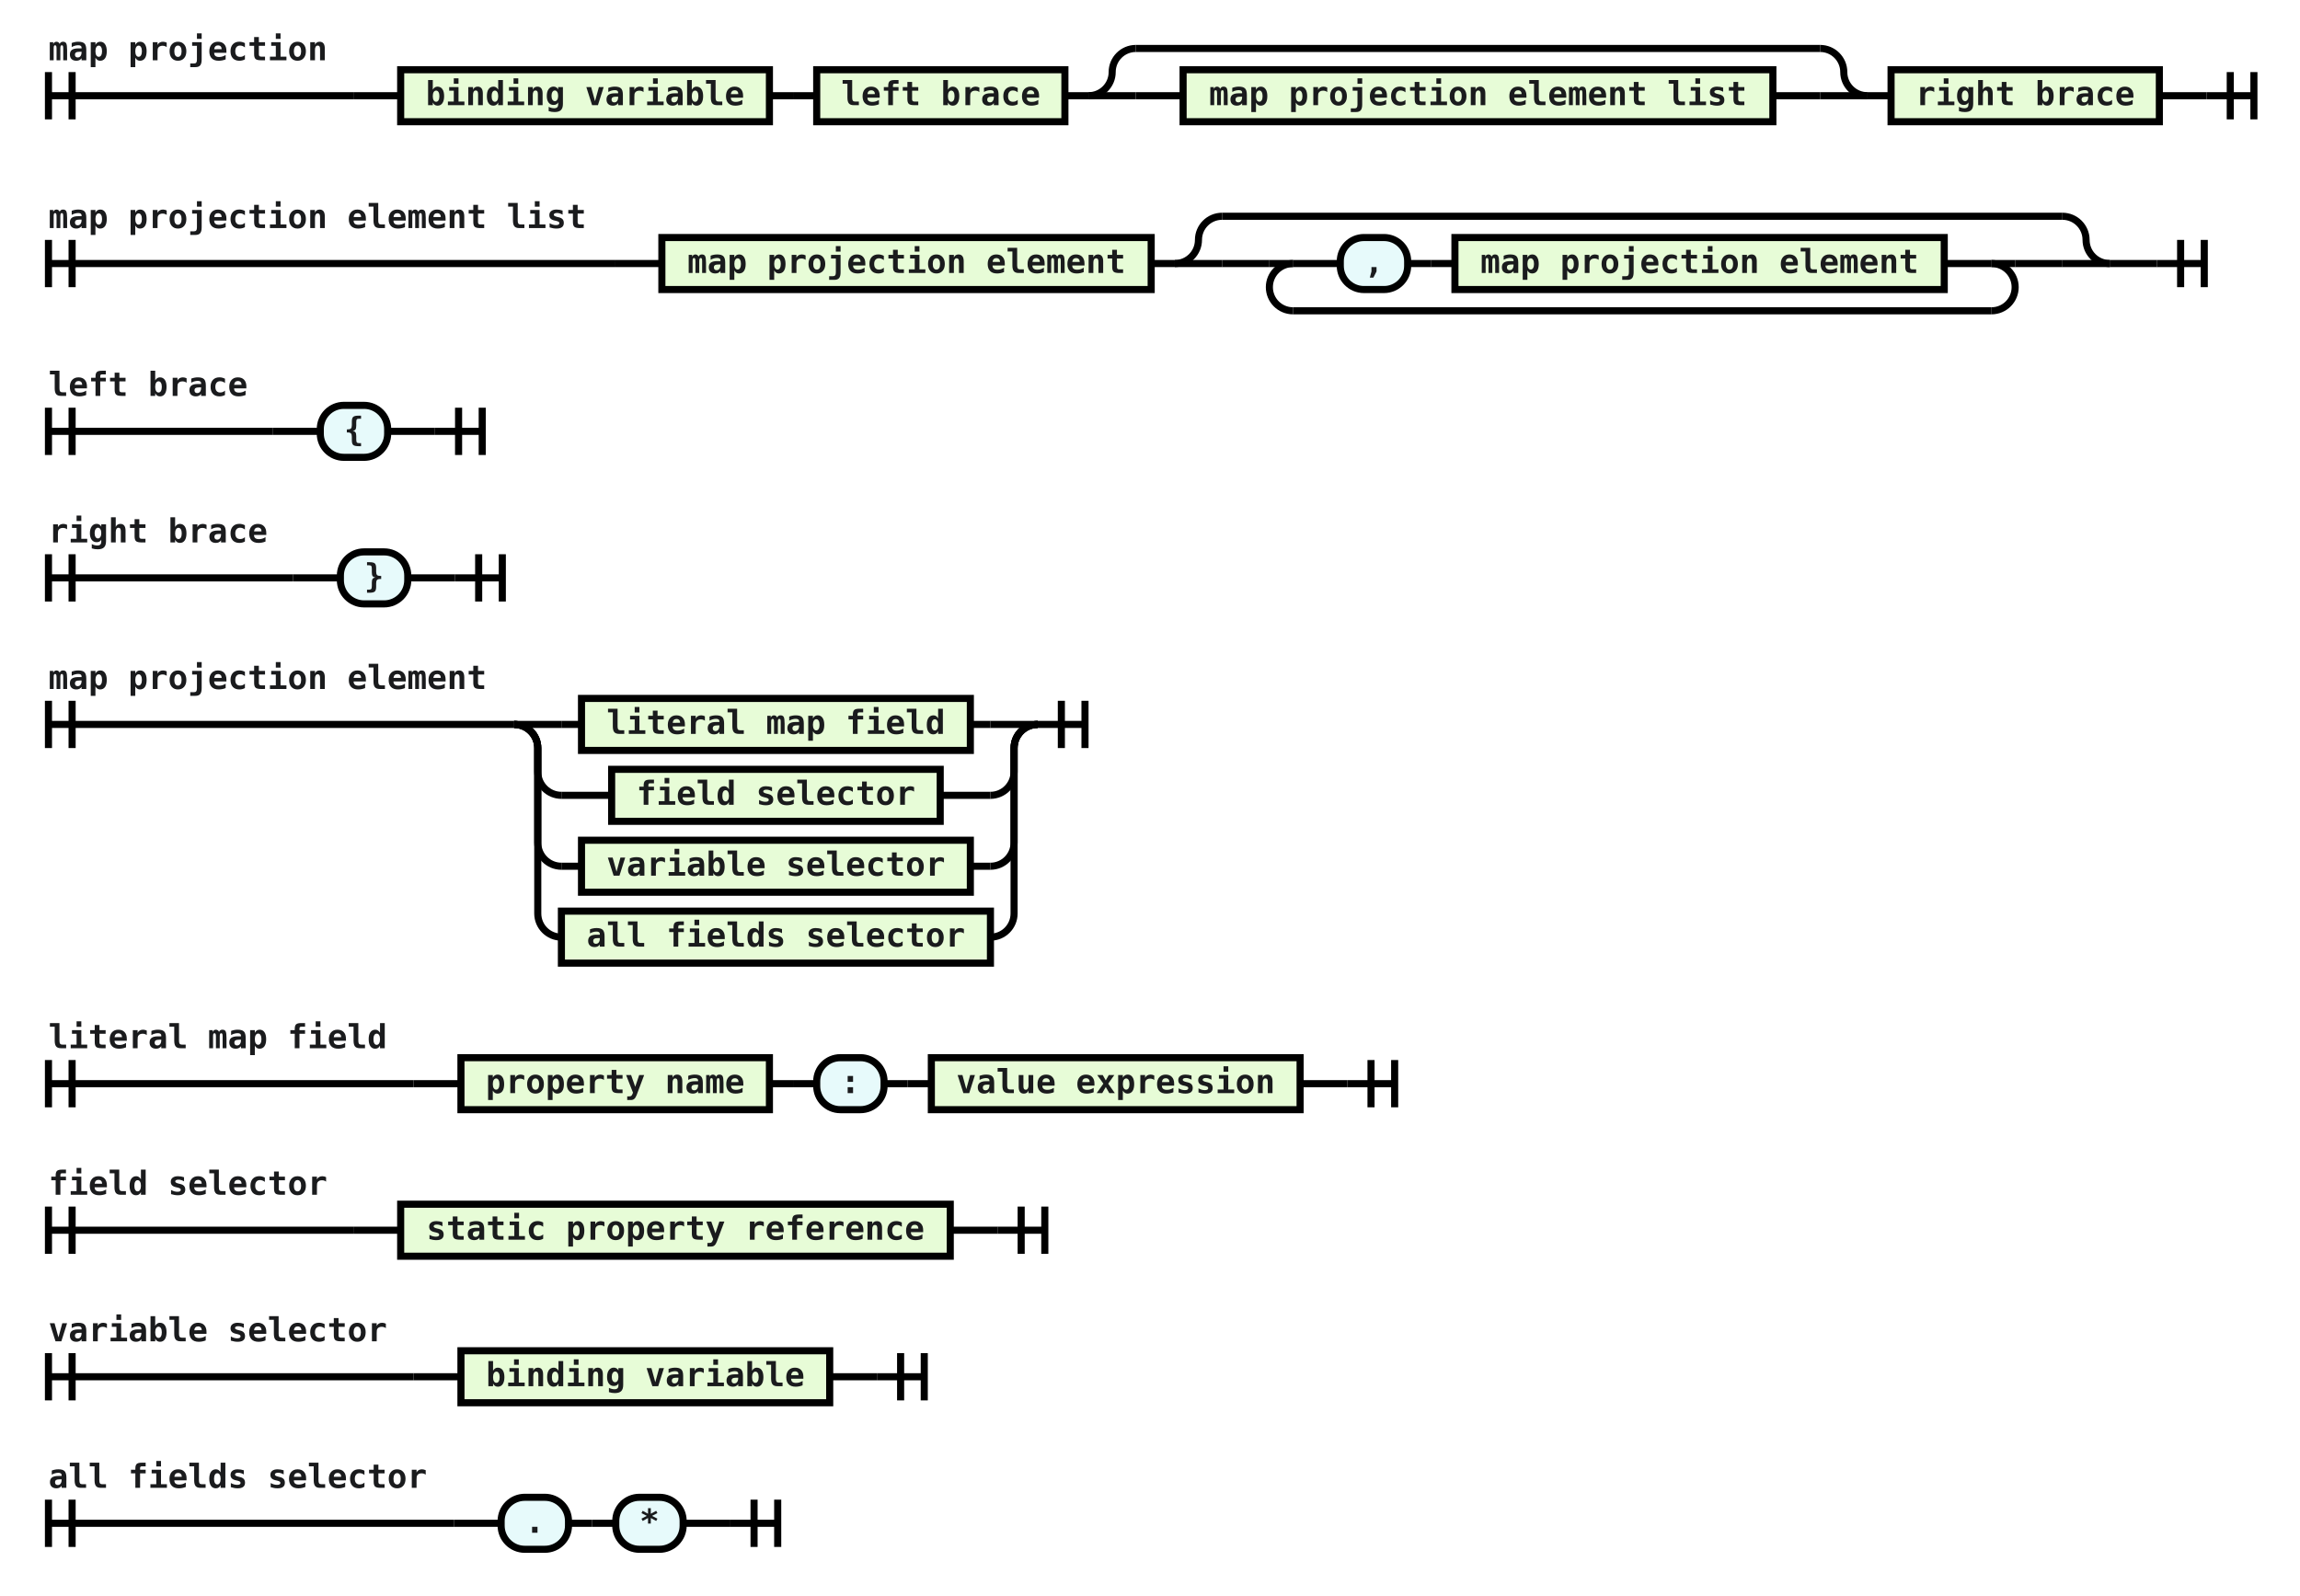
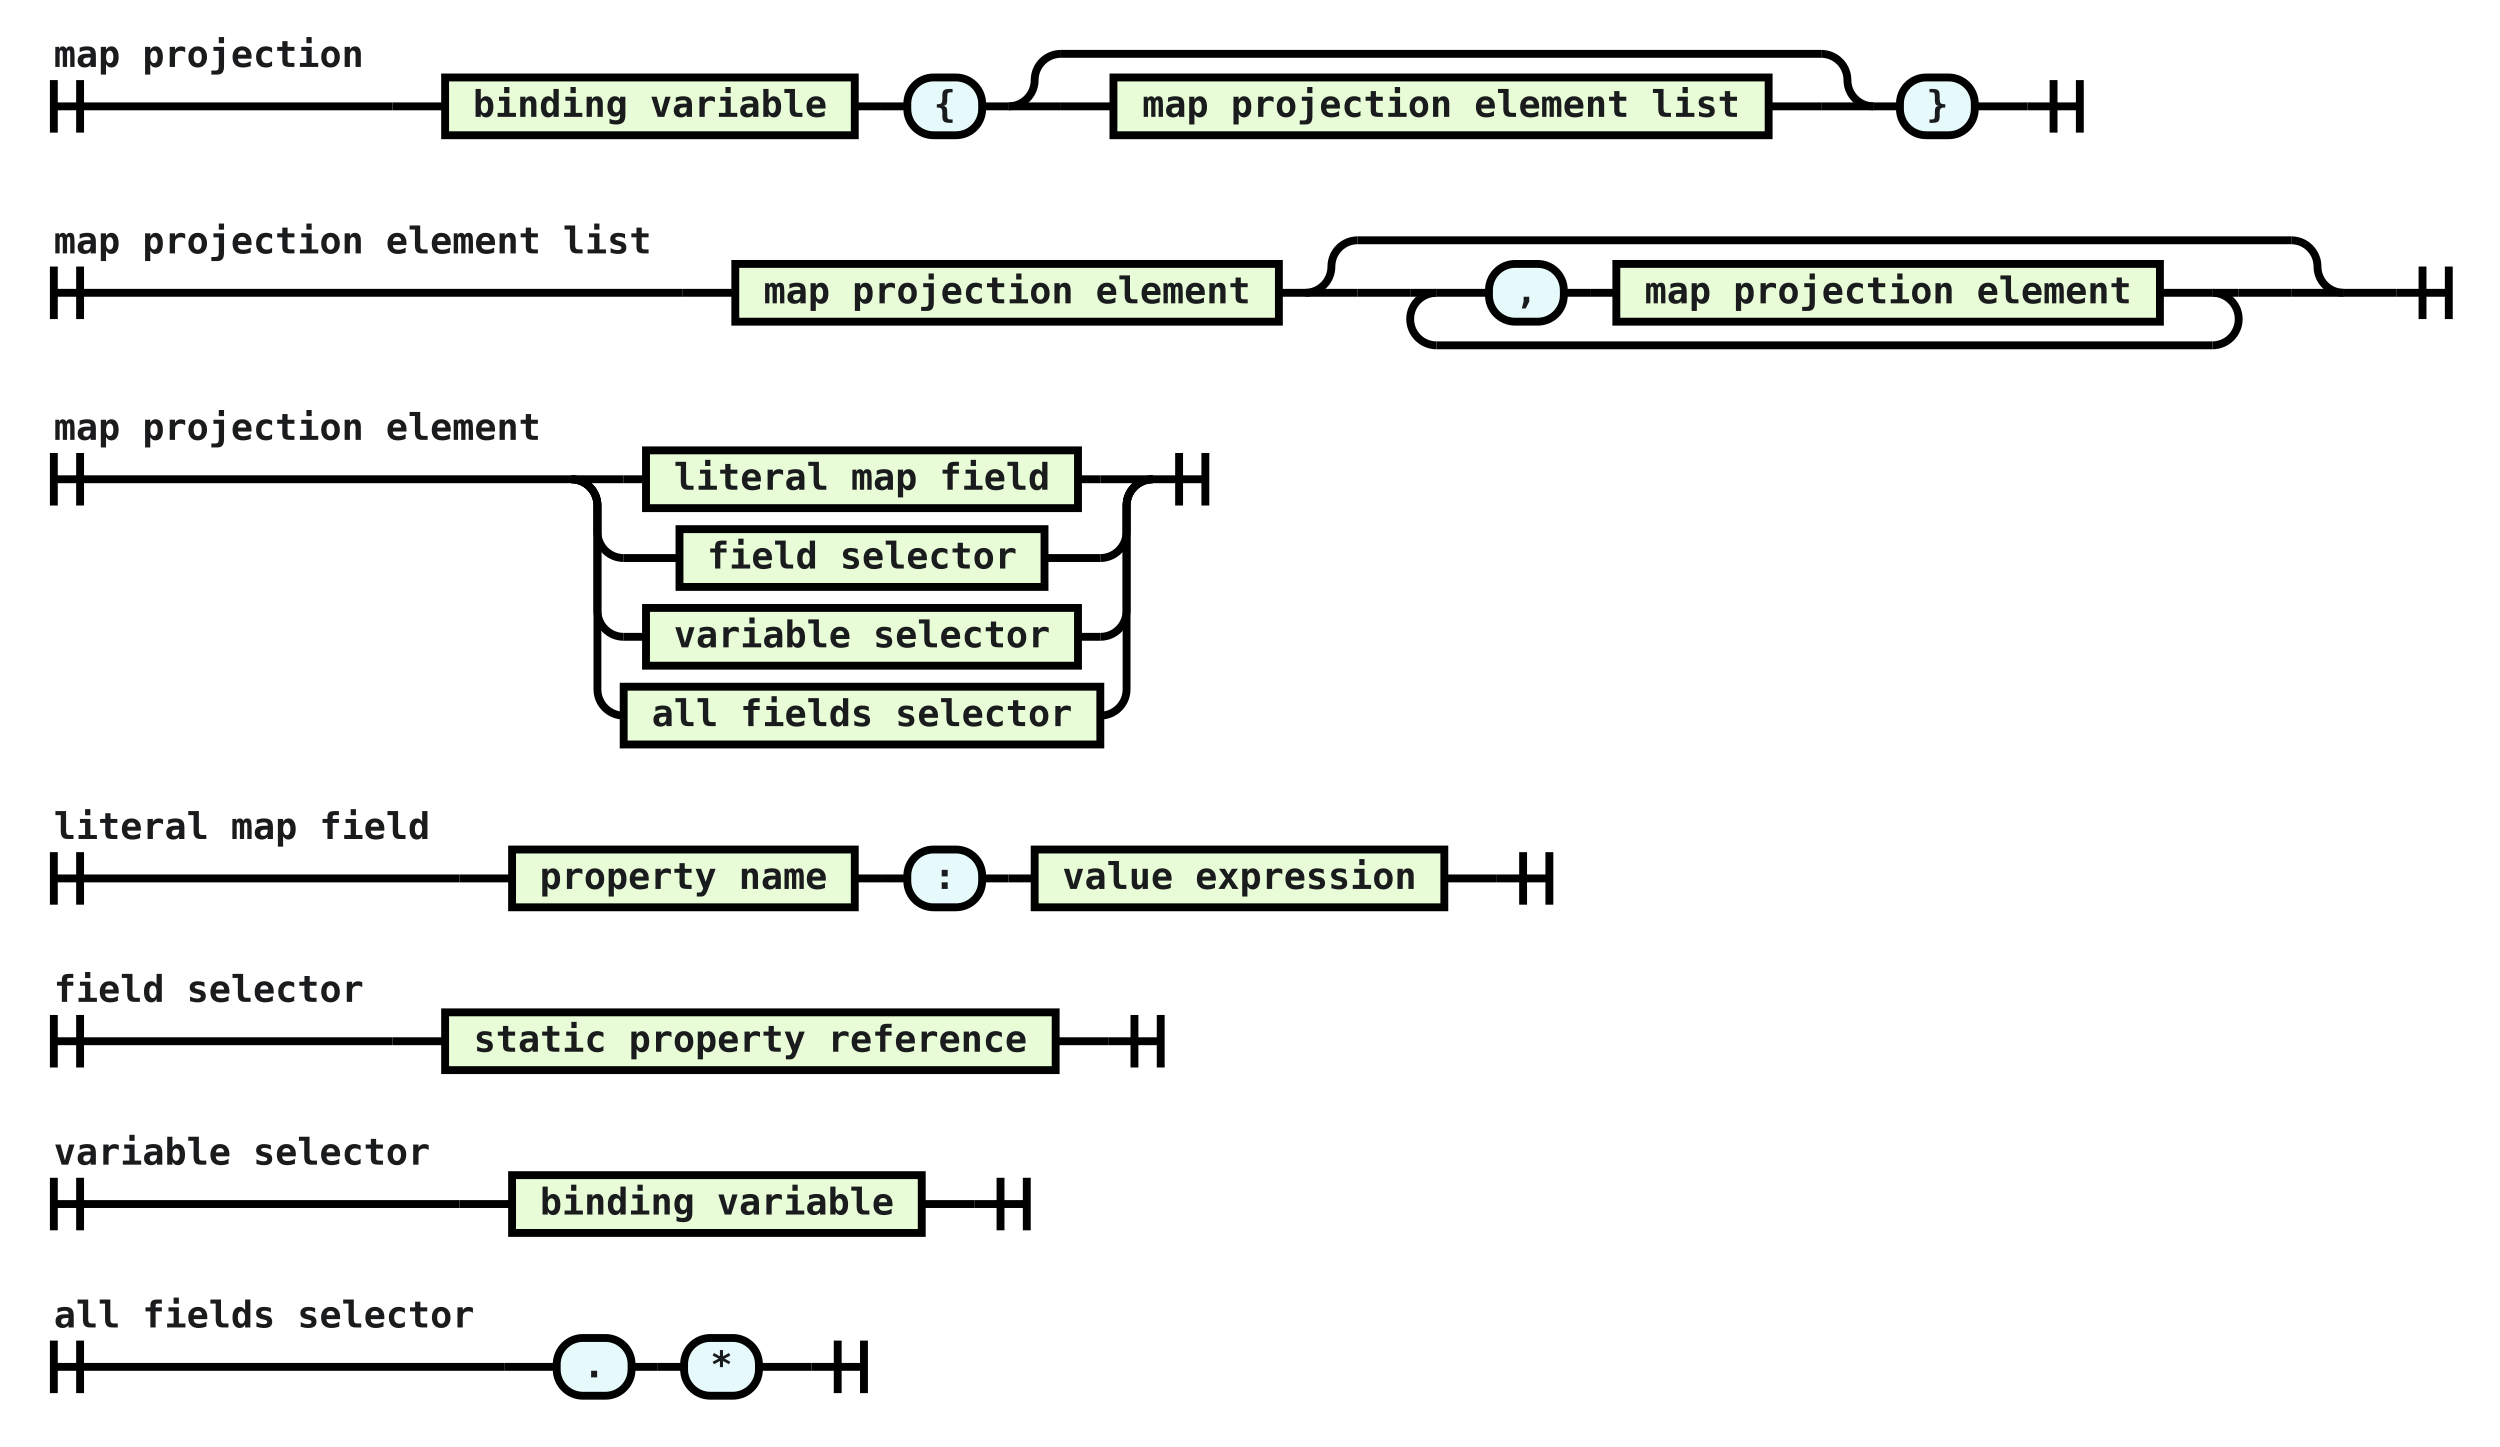
- <svg xmlns="http://www.w3.org/2000/svg" class="railroad-diagram" viewBox="0 0 973.0 675.0" width="973.0" height="675.0">
+ <svg xmlns="http://www.w3.org/2000/svg" class="railroad-diagram" viewBox="0 0 952.0 551.0" width="952.0" height="551.0">
  <g transform="translate(0, 0)">
    <g transform="translate(.5 .5)">
      <g>
        <path d="M20 30v20m10 -20v20m-10 -10h129.0" />
        <text style="text-anchor:start" x="20" y="25">map projection</text>
      </g>
      <g>
        <path d="M149.0 40h0.0" />
-         <path d="M933.0 40h0.0" />
+         <path d="M771.5 40h0.0" />
        <path d="M149.0 40h20" />
        <g>
          <path d="M169.0 40h0.0" />
-           <path d="M913.0 40h0.0" />
+           <path d="M751.5 40h0.0" />
          <g class="non-terminal ">
            <path d="M169.0 40h0.0" />
            <path d="M325.0 40h0.0" />
            <rect height="22" width="156" x="169" y="29" />
            <text x="247" y="44">binding variable</text>
          </g>
          <path d="M325.0 40h10" />
          <path d="M335.0 40h10" />
-           <g class="non-terminal ">
+           <g class="terminal ">
            <path d="M345.0 40h0.0" />
-             <path d="M450.0 40h0.0" />
-             <rect height="22" width="105" x="345" y="29" />
-             <text x="397.5" y="44">left brace</text>
-           </g>
-           <path d="M450.0 40h10" />
+             <path d="M373.5 40h0.0" />
+             <rect height="22" rx="10" ry="10" width="28.5" x="345" y="29" />
+             <text x="359.25" y="44">{</text>
+           </g>
+           <path d="M373.5 40h10" />
          <g>
-             <path d="M460.0 40h0.0" />
-             <path d="M789.5 40h0.0" />
-             <path d="M460.0 40a10 10 0 0 0 10 -10v0a10 10 0 0 1 10 -10" />
+             <path d="M383.5 40h0.0" />
+             <path d="M713.0 40h0.0" />
+             <path d="M383.5 40a10 10 0 0 0 10 -10v0a10 10 0 0 1 10 -10" />
            <g>
-               <path d="M480.0 20h289.5" />
+               <path d="M403.5 20h289.5" />
            </g>
-             <path d="M769.5 20a10 10 0 0 1 10 10v0a10 10 0 0 0 10 10" />
-             <path d="M460.0 40h20" />
+             <path d="M693.0 20a10 10 0 0 1 10 10v0a10 10 0 0 0 10 10" />
+             <path d="M383.5 40h20" />
            <g>
-               <path d="M480.0 40h0.0" />
-               <path d="M769.5 40h0.0" />
-               <path d="M480.0 40h20" />
+               <path d="M403.5 40h0.0" />
+               <path d="M693.0 40h0.0" />
+               <path d="M403.5 40h20" />
              <g>
-                 <path d="M500.0 40h0.0" />
-                 <path d="M749.5 40h0.0" />
+                 <path d="M423.5 40h0.0" />
+                 <path d="M673.0 40h0.0" />
                <g class="non-terminal ">
-                   <path d="M500.0 40h0.0" />
-                   <path d="M749.5 40h0.0" />
-                   <rect height="22" width="249.5" x="500" y="29" />
-                   <text x="624.75" y="44">map projection element list</text>
+                   <path d="M423.5 40h0.0" />
+                   <path d="M673.0 40h0.0" />
+                   <rect height="22" width="249.5" x="423.5" y="29" />
+                   <text x="548.25" y="44">map projection element list</text>
                </g>
              </g>
-               <path d="M749.5 40h20" />
+               <path d="M673.0 40h20" />
            </g>
-             <path d="M769.5 40h20" />
-           </g>
-           <path d="M789.5 40h10" />
-           <g class="non-terminal ">
-             <path d="M799.5 40h0.0" />
-             <path d="M913.0 40h0.0" />
-             <rect height="22" width="113.5" x="799.5" y="29" />
-             <text x="856.25" y="44">right brace</text>
-           </g>
-         </g>
-         <path d="M913.0 40h20" />
-       </g>
-       <path d="M 933.0 40 h 20 m -10 -10 v 20 m 10 -20 v 20" />
+             <path d="M693.0 40h20" />
+           </g>
+           <path d="M713.0 40h10" />
+           <g class="terminal ">
+             <path d="M723.0 40h0.0" />
+             <path d="M751.5 40h0.0" />
+             <rect height="22" rx="10" ry="10" width="28.5" x="723" y="29" />
+             <text x="737.25" y="44">}</text>
+           </g>
+         </g>
+         <path d="M751.5 40h20" />
+       </g>
+       <path d="M 771.5 40 h 20 m -10 -10 v 20 m 10 -20 v 20" />
    </g>
  </g>
  <g transform="translate(0, 71.0)">
    <g transform="translate(.5 .5)">
      <g>
        <path d="M20 30v20m10 -20v20m-10 -10h239.5" />
        <text style="text-anchor:start" x="20" y="25">map projection element list</text>
      </g>
      <g>
        <path d="M259.5 40h0.0" />
        <path d="M912.0 40h0.0" />
        <path d="M259.5 40h20" />
        <g>
          <path d="M279.5 40h0.0" />
          <path d="M892.0 40h0.0" />
          <g class="non-terminal ">
            <path d="M279.5 40h0.0" />
            <path d="M486.5 40h0.0" />
            <rect height="22" width="207" x="279.5" y="29" />
            <text x="383" y="44">map projection element</text>
          </g>
          <path d="M486.5 40h10" />
          <g>
            <path d="M496.5 40h0.0" />
            <path d="M892.0 40h0.0" />
            <path d="M496.5 40a10 10 0 0 0 10 -10v0a10 10 0 0 1 10 -10" />
            <g>
              <path d="M516.5 20h355.5" />
            </g>
            <path d="M872.0 20a10 10 0 0 1 10 10v0a10 10 0 0 0 10 10" />
            <path d="M496.5 40h20" />
            <g>
              <path d="M516.5 40h0.0" />
              <path d="M872.0 40h0.0" />
              <path d="M516.5 40h20" />
              <g>
                <path d="M536.5 40h0.0" />
                <path d="M852.0 40h0.0" />
                <g>
                  <path d="M536.5 40h0.0" />
                  <path d="M852.0 40h0.0" />
                  <path d="M536.5 40h10" />
                  <g>
                    <path d="M546.5 40h0.0" />
                    <path d="M842.0 40h0.0" />
                    <g>
                      <path d="M546.5 40h0.0" />
                      <path d="M842.0 40h0.0" />
                      <g>
                        <path d="M546.5 40h0.0" />
                        <path d="M842.0 40h0.0" />
                        <path d="M546.5 40h20" />
                        <g>
                          <path d="M566.5 40h0.0" />
                          <path d="M822.0 40h0.0" />
                          <g class="terminal ">
                            <path d="M566.5 40h0.0" />
                            <path d="M595.0 40h0.0" />
                            <rect height="22" rx="10" ry="10" width="28.5" x="566.5" y="29" />
                            <text x="580.75" y="44">,</text>
                          </g>
                          <path d="M595.0 40h10" />
                          <path d="M605.0 40h10" />
                          <g class="non-terminal ">
                            <path d="M615.0 40h0.0" />
                            <path d="M822.0 40h0.0" />
                            <rect height="22" width="207" x="615" y="29" />
                            <text x="718.5" y="44">map projection element</text>
                          </g>
                        </g>
                        <path d="M822.0 40h20" />
                      </g>
                    </g>
                  </g>
                  <path d="M842.0 40h10" />
                  <path d="M546.5 40a10 10 0 0 0 -10 10v0a10 10 0 0 0 10 10" />
                  <g>
                    <path d="M546.5 60h295.5" />
                  </g>
                  <path d="M842.0 60a10 10 0 0 0 10 -10v0a10 10 0 0 0 -10 -10" />
                </g>
              </g>
              <path d="M852.0 40h20" />
            </g>
            <path d="M872.0 40h20" />
          </g>
        </g>
        <path d="M892.0 40h20" />
      </g>
      <path d="M 912.0 40 h 20 m -10 -10 v 20 m 10 -20 v 20" />
    </g>
  </g>
  <g transform="translate(0, 151.0)">
    <g transform="translate(.5 .5)">
      <g>
-         <path d="M20 21v20m10 -20v20m-10 -10h95.0" />
-         <text style="text-anchor:start" x="20" y="16">left brace</text>
-       </g>
-       <g>
-         <path d="M115.0 31h0.0" />
-         <path d="M183.5 31h0.0" />
-         <path d="M115.0 31h20" />
-         <g>
-           <path d="M135.0 31h0.0" />
-           <path d="M163.5 31h0.0" />
-           <g class="terminal ">
-             <path d="M135.0 31h0.0" />
-             <path d="M163.5 31h0.0" />
-             <rect height="22" rx="10" ry="10" width="28.5" x="135" y="20" />
-             <text x="149.25" y="35">{</text>
-           </g>
-         </g>
-         <path d="M163.5 31h20" />
-       </g>
-       <path d="M 183.5 31 h 20 m -10 -10 v 20 m 10 -20 v 20" />
-     </g>
-   </g>
-   <g transform="translate(0, 213.0)">
-     <g transform="translate(.5 .5)">
-       <g>
-         <path d="M20 21v20m10 -20v20m-10 -10h103.5" />
-         <text style="text-anchor:start" x="20" y="16">right brace</text>
-       </g>
-       <g>
-         <path d="M123.5 31h0.0" />
-         <path d="M192.0 31h0.0" />
-         <path d="M123.5 31h20" />
-         <g>
-           <path d="M143.5 31h0.0" />
-           <path d="M172.0 31h0.0" />
-           <g class="terminal ">
-             <path d="M143.5 31h0.0" />
-             <path d="M172.0 31h0.0" />
-             <rect height="22" rx="10" ry="10" width="28.5" x="143.5" y="20" />
-             <text x="157.75" y="35">}</text>
-           </g>
-         </g>
-         <path d="M172.0 31h20" />
-       </g>
-       <path d="M 192.0 31 h 20 m -10 -10 v 20 m 10 -20 v 20" />
-     </g>
-   </g>
-   <g transform="translate(0, 275.0)">
-     <g transform="translate(.5 .5)">
-       <g>
        <path d="M20 21v20m10 -20v20m-10 -10h197.0" />
        <text style="text-anchor:start" x="20" y="16">map projection element</text>
      </g>
      <g>
        <path d="M217.0 31h0.0" />
        <path d="M438.5 31h0.0" />
        <path d="M217.0 31h20" />
        <g>
          <path d="M237.0 31h8.5" />
          <path d="M410.0 31h8.5" />
          <g class="non-terminal ">
            <path d="M245.5 31h0.0" />
            <path d="M410.0 31h0.0" />
            <rect height="22" width="164.5" x="245.5" y="20" />
            <text x="327.75" y="35">literal map field</text>
          </g>
        </g>
        <path d="M418.5 31h20" />
        <path d="M217.0 31a10 10 0 0 1 10 10v10a10 10 0 0 0 10 10" />
        <g>
          <path d="M237.0 61h21.25" />
          <path d="M397.25 61h21.25" />
          <g class="non-terminal ">
            <path d="M258.25 61h0.0" />
            <path d="M397.25 61h0.0" />
            <rect height="22" width="139" x="258.25" y="50" />
            <text x="327.75" y="65">field selector</text>
          </g>
        </g>
        <path d="M418.5 61a10 10 0 0 0 10 -10v-10a10 10 0 0 1 10 -10" />
        <path d="M217.0 31a10 10 0 0 1 10 10v40a10 10 0 0 0 10 10" />
        <g>
          <path d="M237.0 91h8.5" />
          <path d="M410.0 91h8.5" />
          <g class="non-terminal ">
            <path d="M245.5 91h0.0" />
            <path d="M410.0 91h0.0" />
            <rect height="22" width="164.5" x="245.5" y="80" />
            <text x="327.75" y="95">variable selector</text>
          </g>
        </g>
        <path d="M418.5 91a10 10 0 0 0 10 -10v-40a10 10 0 0 1 10 -10" />
        <path d="M217.0 31a10 10 0 0 1 10 10v70a10 10 0 0 0 10 10" />
        <g>
          <path d="M237.0 121h0.0" />
          <path d="M418.5 121h0.0" />
          <g class="non-terminal ">
            <path d="M237.0 121h0.0" />
            <path d="M418.5 121h0.0" />
            <rect height="22" width="181.5" x="237" y="110" />
            <text x="327.75" y="125">all fields selector</text>
          </g>
        </g>
        <path d="M418.5 121a10 10 0 0 0 10 -10v-70a10 10 0 0 1 10 -10" />
      </g>
      <path d="M 438.5 31 h 20 m -10 -10 v 20 m 10 -20 v 20" />
    </g>
  </g>
-   <g transform="translate(0, 427.0)">
+   <g transform="translate(0, 303.0)">
    <g transform="translate(.5 .5)">
      <g>
        <path d="M20 21v20m10 -20v20m-10 -10h154.5" />
        <text style="text-anchor:start" x="20" y="16">literal map field</text>
      </g>
      <g>
        <path d="M174.5 31h0.0" />
        <path d="M569.5 31h0.0" />
        <path d="M174.5 31h20" />
        <g>
          <path d="M194.5 31h0.0" />
          <path d="M549.5 31h0.0" />
          <g class="non-terminal ">
            <path d="M194.5 31h0.0" />
            <path d="M325.0 31h0.0" />
            <rect height="22" width="130.5" x="194.5" y="20" />
            <text x="259.75" y="35">property name</text>
          </g>
          <path d="M325.0 31h10" />
          <path d="M335.0 31h10" />
          <g class="terminal ">
            <path d="M345.0 31h0.0" />
            <path d="M373.5 31h0.0" />
            <rect height="22" rx="10" ry="10" width="28.5" x="345" y="20" />
            <text x="359.25" y="35">:</text>
          </g>
          <path d="M373.5 31h10" />
          <path d="M383.5 31h10" />
          <g class="non-terminal ">
            <path d="M393.5 31h0.0" />
            <path d="M549.5 31h0.0" />
            <rect height="22" width="156" x="393.5" y="20" />
            <text x="471.5" y="35">value expression</text>
          </g>
        </g>
        <path d="M549.5 31h20" />
      </g>
      <path d="M 569.5 31 h 20 m -10 -10 v 20 m 10 -20 v 20" />
    </g>
  </g>
-   <g transform="translate(0, 489.0)">
+   <g transform="translate(0, 365.0)">
    <g transform="translate(.5 .5)">
      <g>
        <path d="M20 21v20m10 -20v20m-10 -10h129.0" />
        <text style="text-anchor:start" x="20" y="16">field selector</text>
      </g>
      <g>
        <path d="M149.0 31h0.0" />
        <path d="M421.5 31h0.0" />
        <path d="M149.0 31h20" />
        <g>
          <path d="M169.0 31h0.0" />
          <path d="M401.5 31h0.0" />
          <g class="non-terminal ">
            <path d="M169.0 31h0.0" />
            <path d="M401.5 31h0.0" />
            <rect height="22" width="232.5" x="169" y="20" />
            <text x="285.25" y="35">static property reference</text>
          </g>
        </g>
        <path d="M401.5 31h20" />
      </g>
      <path d="M 421.5 31 h 20 m -10 -10 v 20 m 10 -20 v 20" />
    </g>
  </g>
-   <g transform="translate(0, 551.0)">
+   <g transform="translate(0, 427.0)">
    <g transform="translate(.5 .5)">
      <g>
        <path d="M20 21v20m10 -20v20m-10 -10h154.5" />
        <text style="text-anchor:start" x="20" y="16">variable selector</text>
      </g>
      <g>
        <path d="M174.5 31h0.0" />
        <path d="M370.5 31h0.0" />
        <path d="M174.5 31h20" />
        <g>
          <path d="M194.5 31h0.0" />
          <path d="M350.5 31h0.0" />
          <g class="non-terminal ">
            <path d="M194.5 31h0.0" />
            <path d="M350.5 31h0.0" />
            <rect height="22" width="156" x="194.5" y="20" />
            <text x="272.5" y="35">binding variable</text>
          </g>
        </g>
        <path d="M350.5 31h20" />
      </g>
      <path d="M 370.5 31 h 20 m -10 -10 v 20 m 10 -20 v 20" />
    </g>
  </g>
-   <g transform="translate(0, 613.0)">
+   <g transform="translate(0, 489.0)">
    <g transform="translate(.5 .5)">
      <g>
        <path d="M20 21v20m10 -20v20m-10 -10h171.5" />
        <text style="text-anchor:start" x="20" y="16">all fields selector</text>
      </g>
      <g>
        <path d="M191.5 31h0.0" />
        <path d="M308.5 31h0.0" />
        <path d="M191.5 31h20" />
        <g>
          <path d="M211.5 31h0.0" />
          <path d="M288.5 31h0.0" />
          <g class="terminal ">
            <path d="M211.5 31h0.0" />
            <path d="M240.0 31h0.0" />
            <rect height="22" rx="10" ry="10" width="28.5" x="211.5" y="20" />
            <text x="225.75" y="35">.</text>
          </g>
          <path d="M240.0 31h10" />
          <path d="M250.0 31h10" />
          <g class="terminal ">
            <path d="M260.0 31h0.0" />
            <path d="M288.5 31h0.0" />
            <rect height="22" rx="10" ry="10" width="28.5" x="260" y="20" />
            <text x="274.25" y="35">*</text>
          </g>
        </g>
        <path d="M288.5 31h20" />
      </g>
      <path d="M 308.5 31 h 20 m -10 -10 v 20 m 10 -20 v 20" />
    </g>
  </g>
  <style>
        /*  */
        svg.railroad-diagram {
    // background-color: hsl(30, 20%, 95%);
}

svg.railroad-diagram path {
    stroke-width: 3;
    stroke: black;
    fill: rgba(0, 0, 0, 0);
}

svg.railroad-diagram text {
    font:bold 14px monospace;
    text-anchor: middle;
    fill: rgba(26, 27, 29, 255);
}

svg.railroad-diagram text.label {
    text-anchor: start;
}

svg.railroad-diagram text.comment {
    font:italic 12px monospace;
}

svg.railroad-diagram rect {
    stroke-width: 3;
    stroke: black;
    // fill: hsl(120, 100%, 90%);
    fill: rgba(231, 252, 215, 255);
}

svg.railroad-diagram rect.group-box {
    stroke: gray;
    stroke-dasharray: 10 5;
    fill: none;
}

svg.railroad-diagram .terminal rect {
    fill: rgba(231, 250, 251, 255);
}

svg.railroad-diagram .terminal.it text {
    font: italic 14px monospace; 
}

        /*  */
    </style>
</svg>
